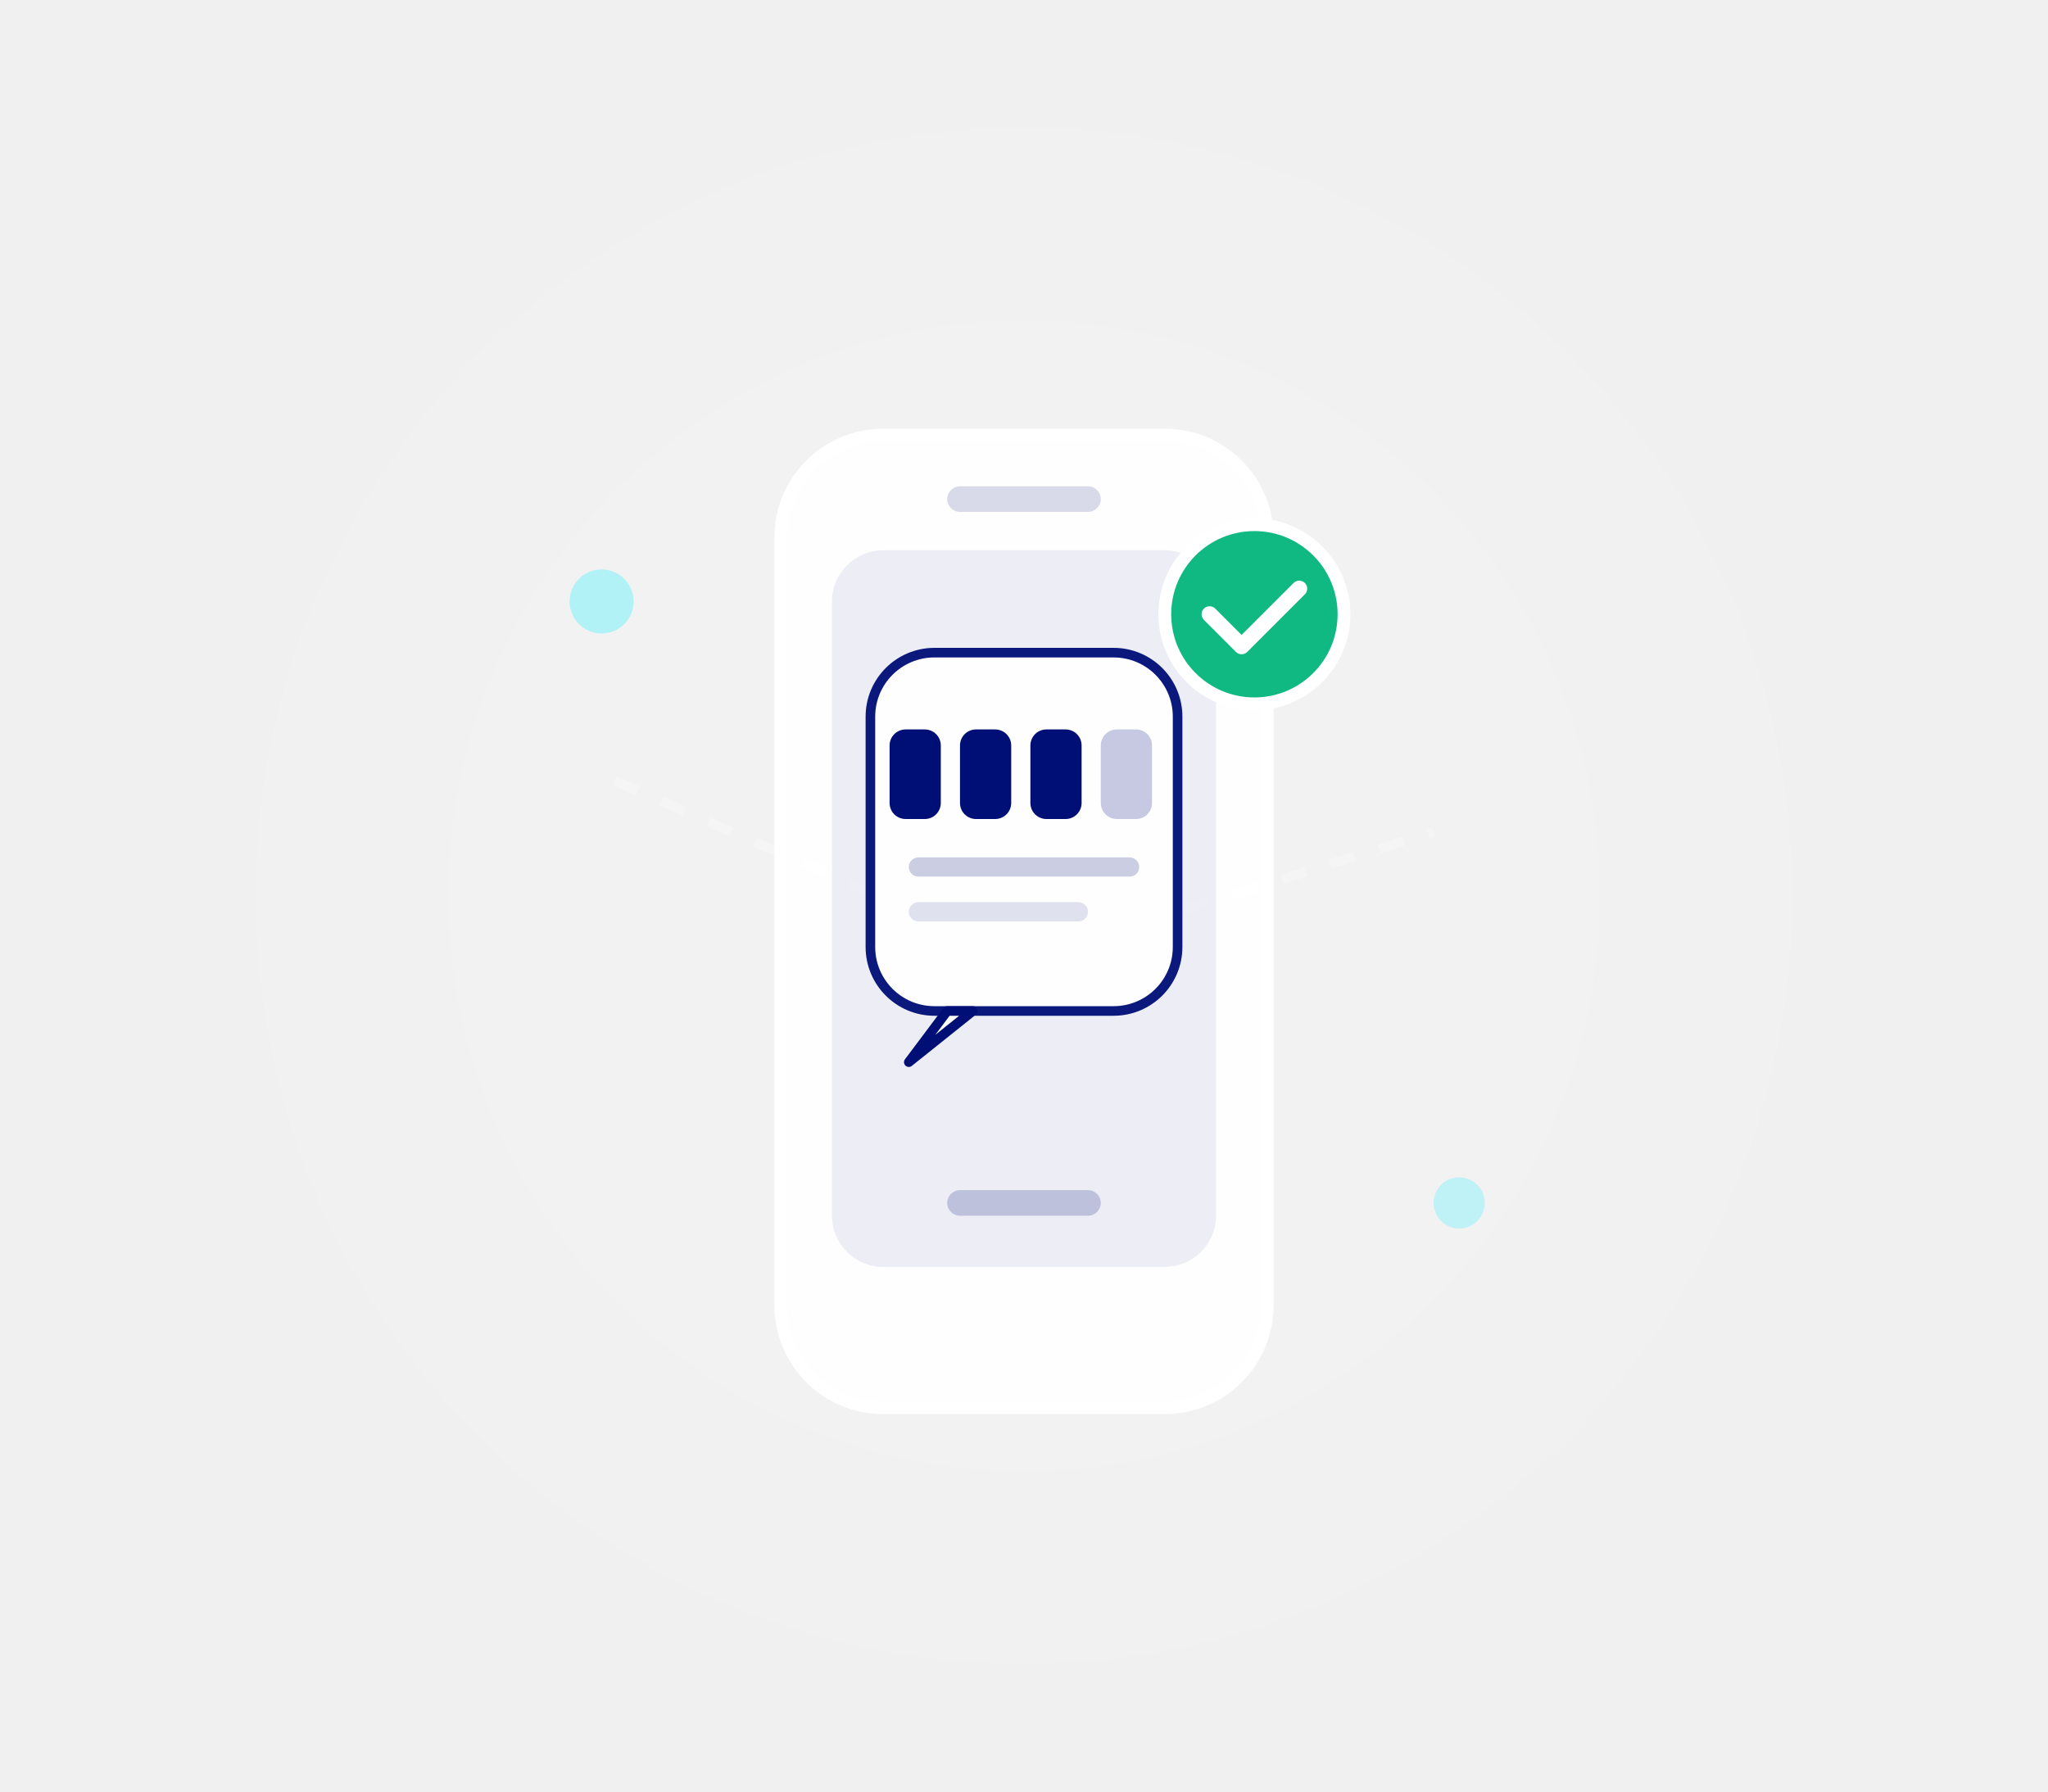
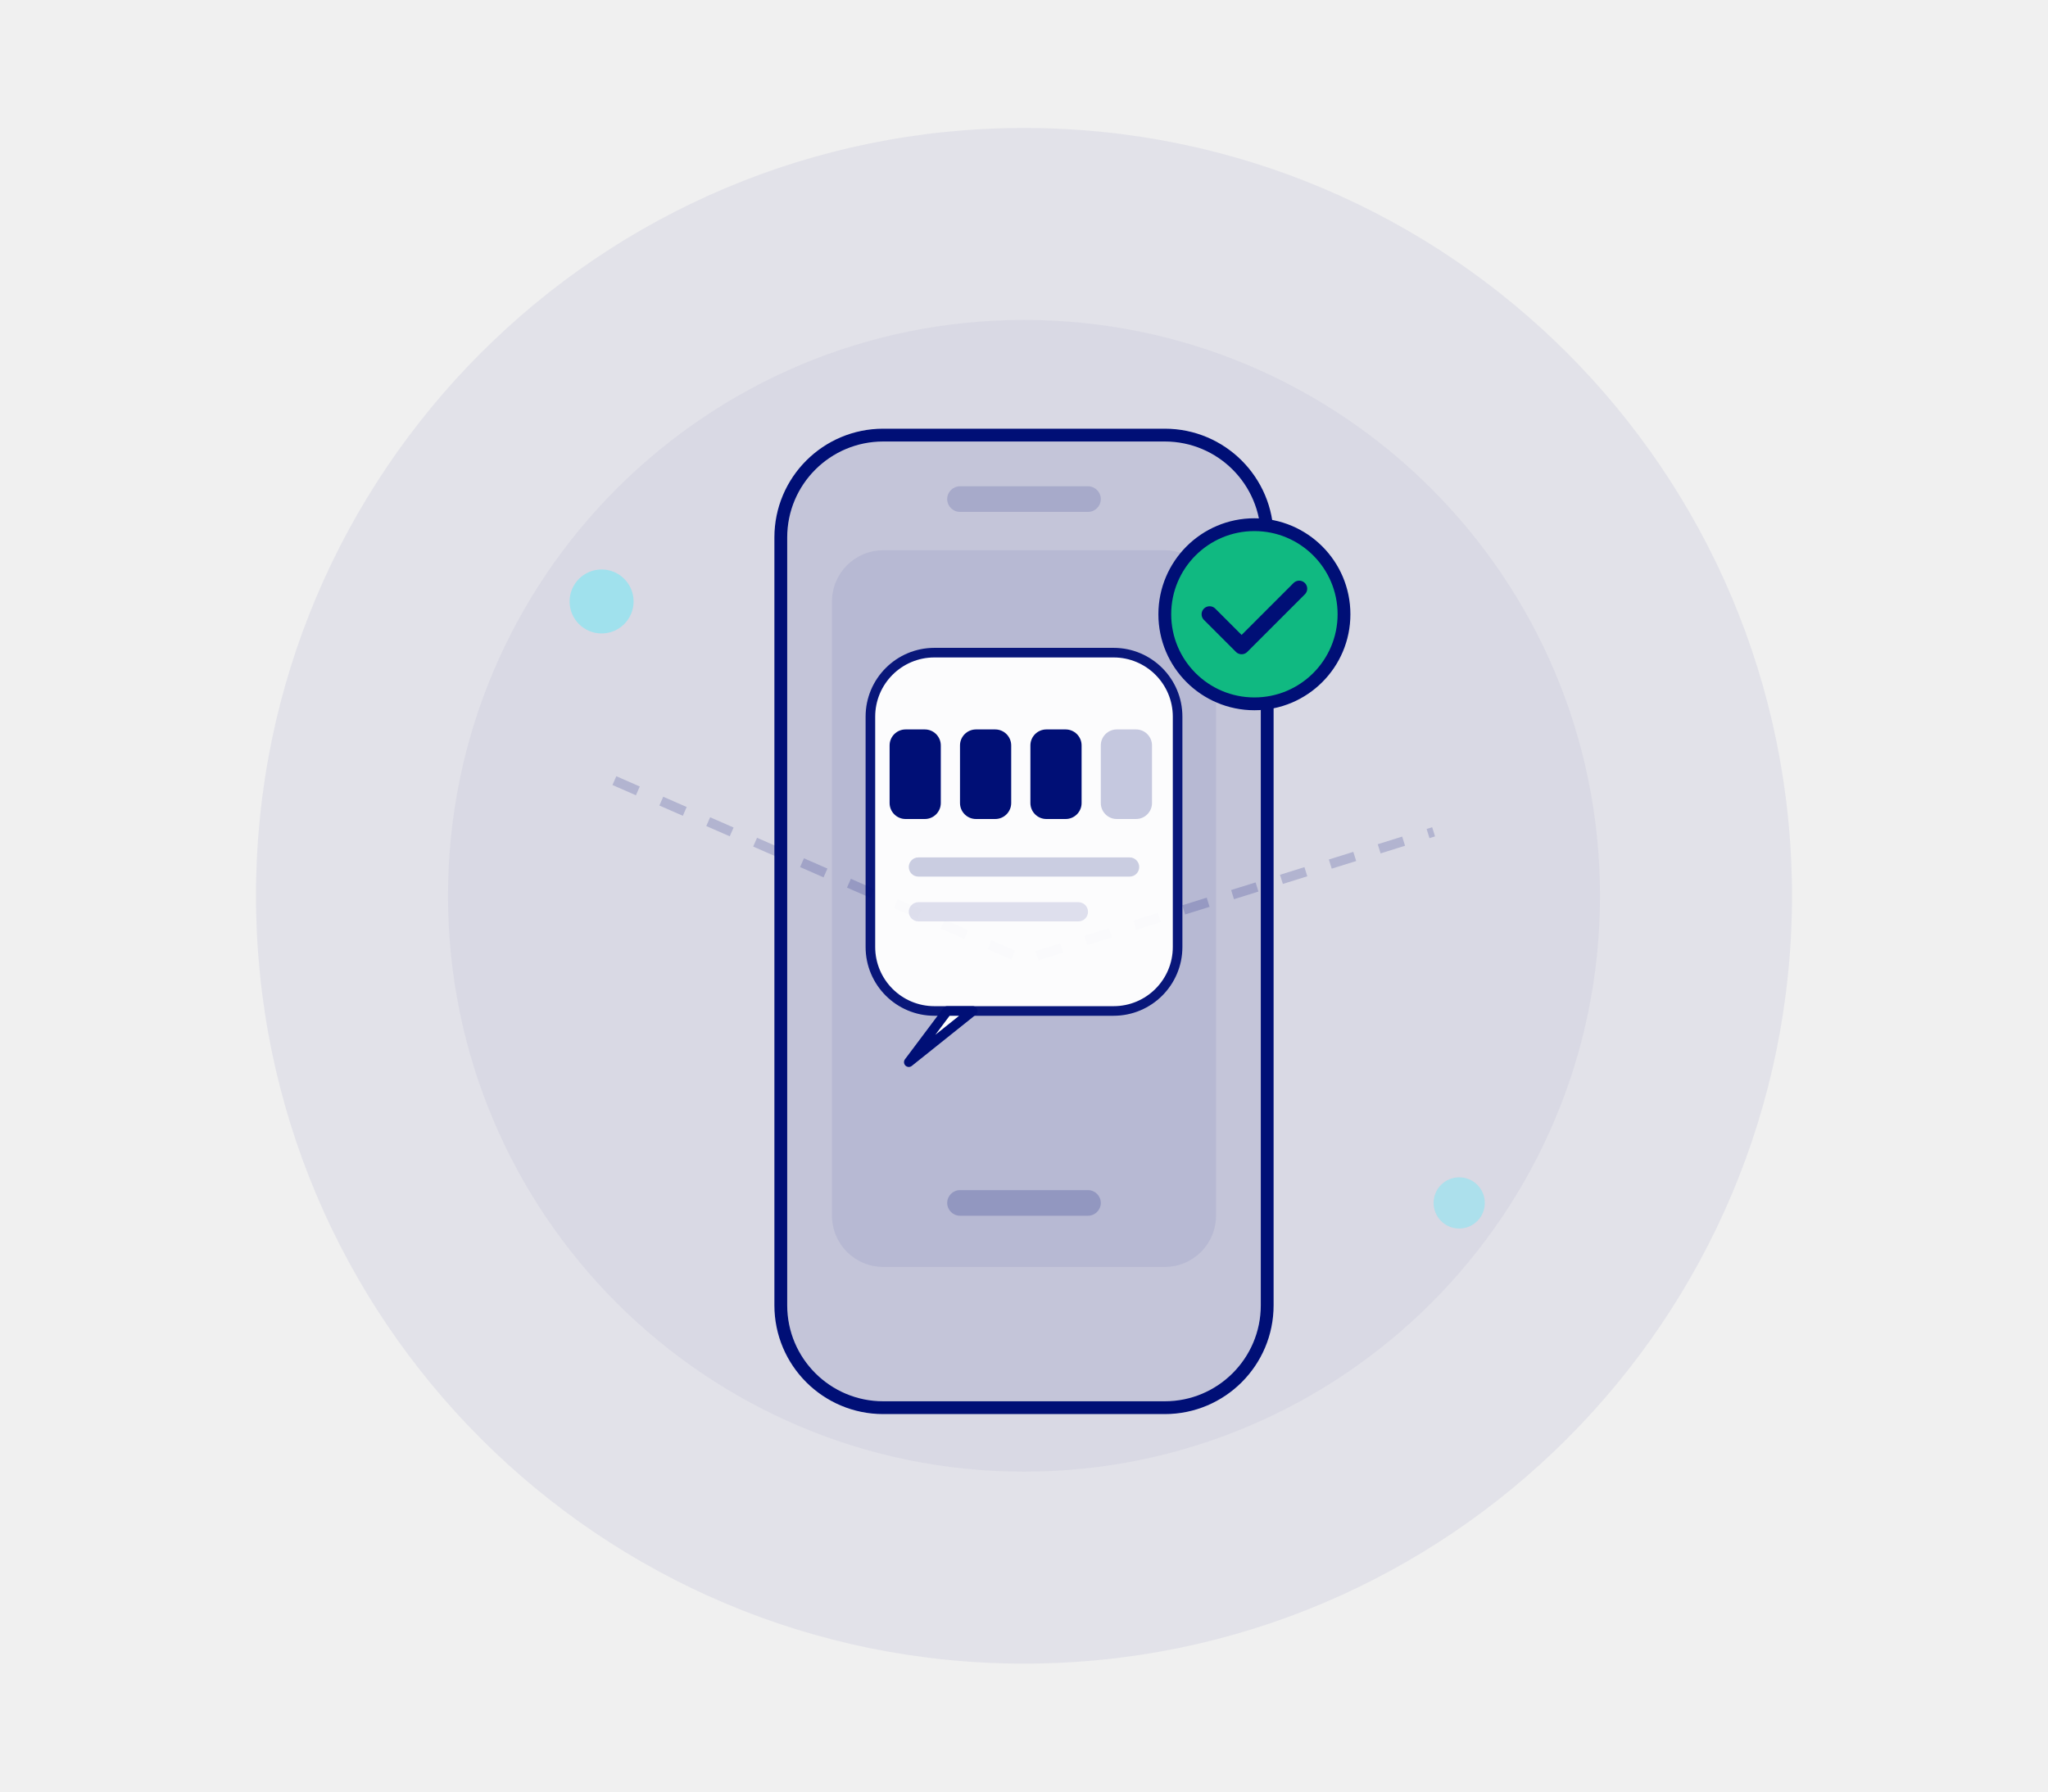
<svg xmlns="http://www.w3.org/2000/svg" width="320" height="280" viewBox="0 0 320 280" fill="none" aria-hidden="true">
-   <circle cx="160" cy="140" r="120" fill="rgba(255,255,255,0.1)" />
-   <circle cx="160" cy="140" r="90" fill="rgba(255,255,255,0.05)" />
+   <circle cx="160" cy="140" r="120" fill="rgba(0,15,118,0.06)" />
+   <circle cx="160" cy="140" r="90" fill="rgba(0,15,118,0.04)" />
  <circle cx="94" cy="94" r="5" fill="#37F0FE" opacity="0.35" />
  <circle cx="228" cy="188" r="4" fill="#37F0FE" opacity="0.28" />
-   <path d="M96 122L160 150L224 130" stroke="rgba(255,255,255,0.22)" stroke-width="1.5" stroke-dasharray="4,4" />
-   <rect x="122" y="68" width="76" height="152" rx="16" fill="rgba(255,255,255,0.96)" stroke="#fff" stroke-width="2" />
+   <path d="M96 122L160 150L224 130" stroke="rgba(0,15,118,0.18)" stroke-width="1.5" stroke-dasharray="4,4" />
+   <rect x="122" y="68" width="76" height="152" rx="16" fill="rgba(0,15,118,0.10)" stroke="#000F76" stroke-width="2" />
  <rect x="148" y="76" width="24" height="4" rx="2" fill="rgba(0,15,118,0.15)" />
  <rect x="130" y="86" width="60" height="112" rx="8" fill="rgba(0,15,118,0.07)" />
-   <rect x="136" y="102" width="48" height="56" rx="10" fill="#fff" stroke="#000F76" stroke-width="1.5" opacity="0.95" />
-   <path d="M148 158L142 166L152 158H148Z" fill="#fff" stroke="#000F76" stroke-width="1.5" stroke-linejoin="round" />
+   <rect x="136" y="102" width="48" height="56" rx="10" fill="#ffffff" stroke="#000F76" stroke-width="1.5" opacity="0.95" />
+   <path d="M148 158L142 166L152 158H148Z" fill="#ffffff" stroke="#000F76" stroke-width="1.5" stroke-linejoin="round" />
  <rect x="139" y="114" width="8" height="14" rx="2.5" fill="#000F76" />
  <rect x="150" y="114" width="8" height="14" rx="2.5" fill="#000F76" />
  <rect x="161" y="114" width="8" height="14" rx="2.5" fill="#000F76" />
  <rect x="172" y="114" width="8" height="14" rx="2.5" fill="rgba(0,15,118,0.22)" />
  <rect x="142" y="134" width="36" height="3" rx="1.5" fill="rgba(0,15,118,0.2)" />
  <rect x="142" y="141" width="28" height="3" rx="1.5" fill="rgba(0,15,118,0.12)" />
  <rect x="148" y="186" width="24" height="4" rx="2" fill="rgba(0,15,118,0.2)" />
-   <circle cx="196" cy="96" r="14" fill="#10B981" stroke="#fff" stroke-width="2" />
-   <path d="M189 96L194 101L203 92" stroke="#fff" stroke-width="2.5" stroke-linecap="round" stroke-linejoin="round" />
+   <circle cx="196" cy="96" r="14" fill="#10B981" stroke="#000F76" stroke-width="2" />
+   <path d="M189 96L194 101L203 92" stroke="#000F76" stroke-width="2.5" stroke-linecap="round" stroke-linejoin="round" />
</svg>
